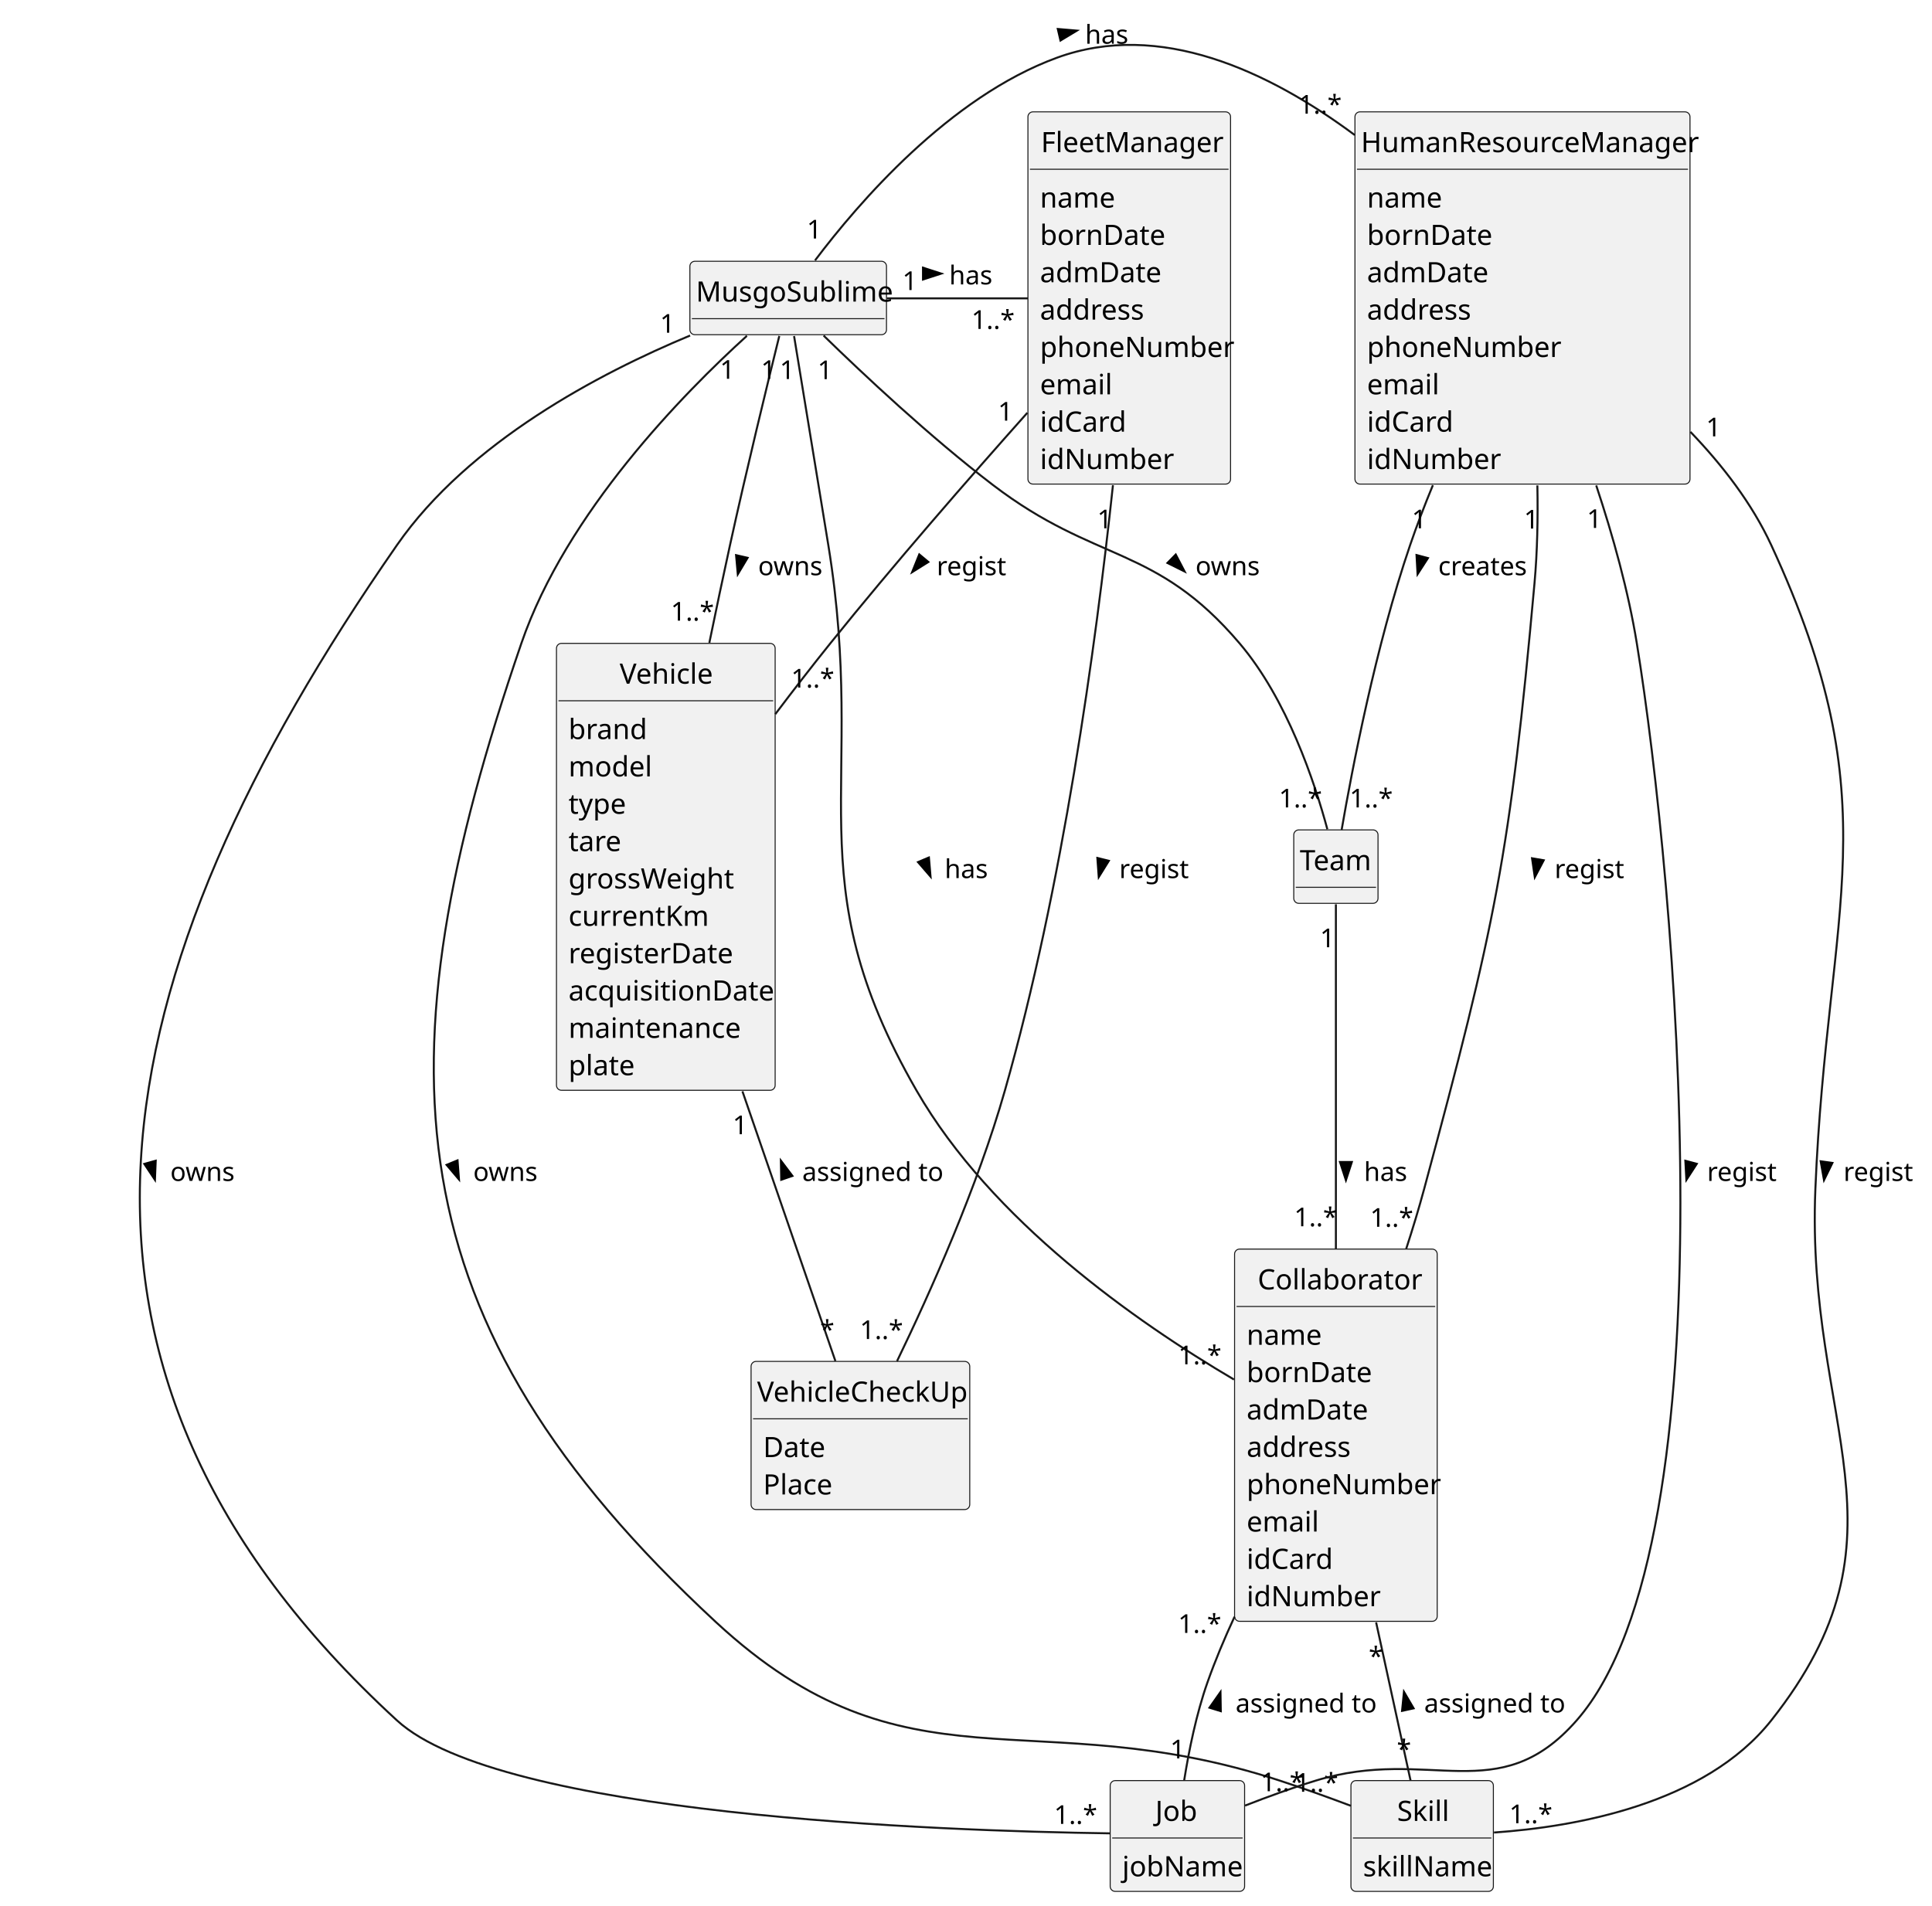
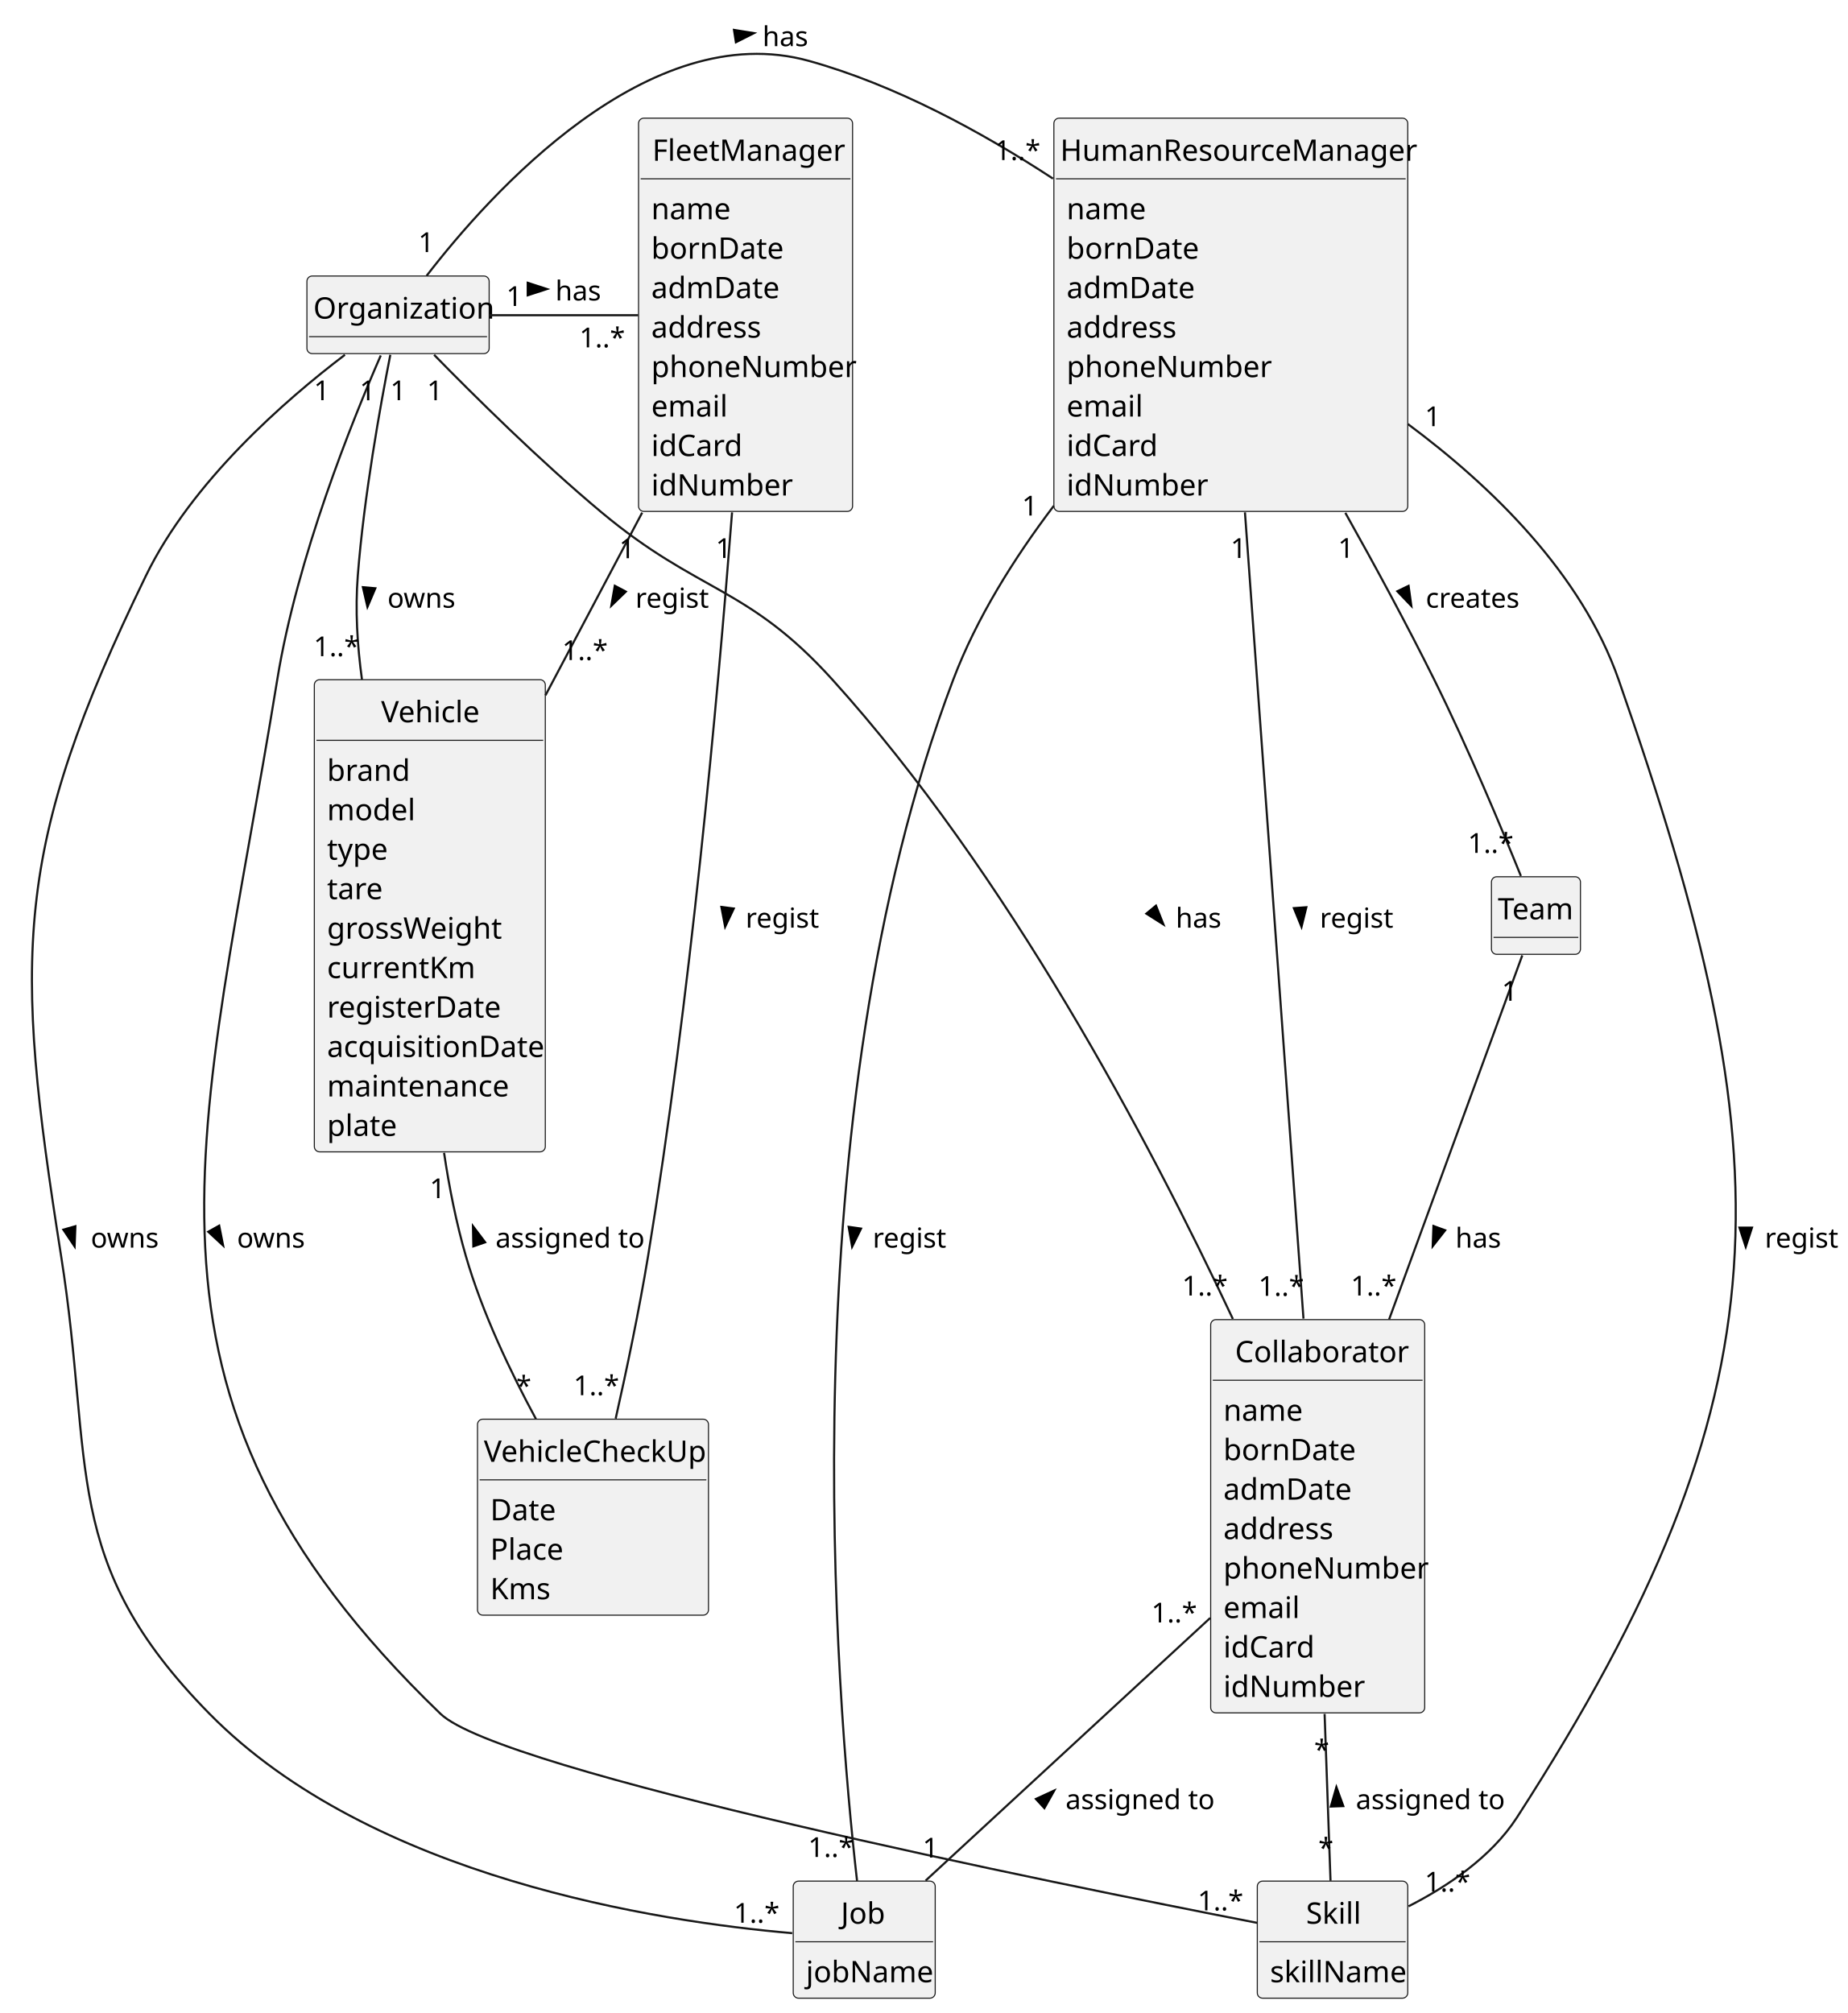
- <svg xmlns="http://www.w3.org/2000/svg" contentStyleType="text/css" height="950px" preserveAspectRatio="none" style="width:963px;height:950px;background:#FFFFFF;" version="1.1" viewBox="0 0 963 950" width="963px" zoomAndPan="magnify">
+ <svg xmlns="http://www.w3.org/2000/svg" contentStyleType="text/css" height="950px" preserveAspectRatio="none" style="width:872px;height:950px;background:#FFFFFF;" version="1.1" viewBox="0 0 872 950" width="872px" zoomAndPan="magnify">
  <defs />
  <g>
-     <g id="elem_MusgoSublime">
-       <rect codeLine="9" fill="#F1F1F1" height="36.621" id="MusgoSublime" rx="2.5" ry="2.5" style="stroke:#181818;stroke-width:0.5;" width="98" x="343.87" y="130.263" />
-       <text fill="#000000" font-family="sans-serif" font-size="14" lengthAdjust="spacing" textLength="92" x="346.87" y="150.37">MusgoSublime</text>
-       <line style="stroke:#181818;stroke-width:0.5;" x1="344.87" x2="440.87" y1="158.884" y2="158.884" />
+     <g id="elem_Organization">
+       <rect codeLine="9" fill="#F1F1F1" height="36.621" id="Organization" rx="2.5" ry="2.5" style="stroke:#181818;stroke-width:0.5;" width="86" x="144.84" y="130.263" />
+       <text fill="#000000" font-family="sans-serif" font-size="14" lengthAdjust="spacing" textLength="80" x="147.84" y="150.37">Organization</text>
+       <line style="stroke:#181818;stroke-width:0.5;" x1="145.84" x2="229.84" y1="158.884" y2="158.884" />
    </g>
    <g id="elem_HumanResourceManager">
-       <rect codeLine="12" fill="#F1F1F1" height="185.59" id="HumanResourceManager" rx="2.5" ry="2.5" style="stroke:#181818;stroke-width:0.5;" width="167" x="675.37" y="55.763" />
-       <text fill="#000000" font-family="sans-serif" font-size="14" lengthAdjust="spacing" textLength="161" x="678.37" y="75.87">HumanResourceManager</text>
-       <line style="stroke:#181818;stroke-width:0.5;" x1="676.37" x2="841.37" y1="84.384" y2="84.384" />
-       <text fill="#000000" font-family="sans-serif" font-size="14" lengthAdjust="spacing" textLength="35" x="681.37" y="103.491">name</text>
-       <text fill="#000000" font-family="sans-serif" font-size="14" lengthAdjust="spacing" textLength="59" x="681.37" y="122.112">bornDate</text>
-       <text fill="#000000" font-family="sans-serif" font-size="14" lengthAdjust="spacing" textLength="57" x="681.37" y="140.733">admDate</text>
-       <text fill="#000000" font-family="sans-serif" font-size="14" lengthAdjust="spacing" textLength="51" x="681.37" y="159.355">address</text>
-       <text fill="#000000" font-family="sans-serif" font-size="14" lengthAdjust="spacing" textLength="89" x="681.37" y="177.976">phoneNumber</text>
-       <text fill="#000000" font-family="sans-serif" font-size="14" lengthAdjust="spacing" textLength="33" x="681.37" y="196.597">email</text>
-       <text fill="#000000" font-family="sans-serif" font-size="14" lengthAdjust="spacing" textLength="42" x="681.37" y="215.218">idCard</text>
-       <text fill="#000000" font-family="sans-serif" font-size="14" lengthAdjust="spacing" textLength="60" x="681.37" y="233.839">idNumber</text>
+       <rect codeLine="12" fill="#F1F1F1" height="185.59" id="HumanResourceManager" rx="2.5" ry="2.5" style="stroke:#181818;stroke-width:0.5;" width="167" x="497.34" y="55.763" />
+       <text fill="#000000" font-family="sans-serif" font-size="14" lengthAdjust="spacing" textLength="161" x="500.34" y="75.87">HumanResourceManager</text>
+       <line style="stroke:#181818;stroke-width:0.5;" x1="498.34" x2="663.34" y1="84.384" y2="84.384" />
+       <text fill="#000000" font-family="sans-serif" font-size="14" lengthAdjust="spacing" textLength="35" x="503.34" y="103.491">name</text>
+       <text fill="#000000" font-family="sans-serif" font-size="14" lengthAdjust="spacing" textLength="59" x="503.34" y="122.112">bornDate</text>
+       <text fill="#000000" font-family="sans-serif" font-size="14" lengthAdjust="spacing" textLength="57" x="503.34" y="140.733">admDate</text>
+       <text fill="#000000" font-family="sans-serif" font-size="14" lengthAdjust="spacing" textLength="51" x="503.34" y="159.355">address</text>
+       <text fill="#000000" font-family="sans-serif" font-size="14" lengthAdjust="spacing" textLength="89" x="503.34" y="177.976">phoneNumber</text>
+       <text fill="#000000" font-family="sans-serif" font-size="14" lengthAdjust="spacing" textLength="33" x="503.34" y="196.597">email</text>
+       <text fill="#000000" font-family="sans-serif" font-size="14" lengthAdjust="spacing" textLength="42" x="503.34" y="215.218">idCard</text>
+       <text fill="#000000" font-family="sans-serif" font-size="14" lengthAdjust="spacing" textLength="60" x="503.34" y="233.839">idNumber</text>
    </g>
    <g id="elem_Collaborator">
-       <rect codeLine="23" fill="#F1F1F1" height="185.59" id="Collaborator" rx="2.5" ry="2.5" style="stroke:#181818;stroke-width:0.5;" width="101" x="615.37" y="622.763" />
-       <text fill="#000000" font-family="sans-serif" font-size="14" lengthAdjust="spacing" textLength="78" x="626.87" y="642.87">Collaborator</text>
-       <line style="stroke:#181818;stroke-width:0.5;" x1="616.37" x2="715.37" y1="651.384" y2="651.384" />
-       <text fill="#000000" font-family="sans-serif" font-size="14" lengthAdjust="spacing" textLength="35" x="621.37" y="670.491">name</text>
-       <text fill="#000000" font-family="sans-serif" font-size="14" lengthAdjust="spacing" textLength="59" x="621.37" y="689.112">bornDate</text>
-       <text fill="#000000" font-family="sans-serif" font-size="14" lengthAdjust="spacing" textLength="57" x="621.37" y="707.733">admDate</text>
-       <text fill="#000000" font-family="sans-serif" font-size="14" lengthAdjust="spacing" textLength="51" x="621.37" y="726.355">address</text>
-       <text fill="#000000" font-family="sans-serif" font-size="14" lengthAdjust="spacing" textLength="89" x="621.37" y="744.976">phoneNumber</text>
-       <text fill="#000000" font-family="sans-serif" font-size="14" lengthAdjust="spacing" textLength="33" x="621.37" y="763.597">email</text>
-       <text fill="#000000" font-family="sans-serif" font-size="14" lengthAdjust="spacing" textLength="42" x="621.37" y="782.218">idCard</text>
-       <text fill="#000000" font-family="sans-serif" font-size="14" lengthAdjust="spacing" textLength="60" x="621.37" y="800.839">idNumber</text>
+       <rect codeLine="23" fill="#F1F1F1" height="185.59" id="Collaborator" rx="2.5" ry="2.5" style="stroke:#181818;stroke-width:0.5;" width="101" x="571.34" y="622.763" />
+       <text fill="#000000" font-family="sans-serif" font-size="14" lengthAdjust="spacing" textLength="78" x="582.84" y="642.87">Collaborator</text>
+       <line style="stroke:#181818;stroke-width:0.5;" x1="572.34" x2="671.34" y1="651.384" y2="651.384" />
+       <text fill="#000000" font-family="sans-serif" font-size="14" lengthAdjust="spacing" textLength="35" x="577.34" y="670.491">name</text>
+       <text fill="#000000" font-family="sans-serif" font-size="14" lengthAdjust="spacing" textLength="59" x="577.34" y="689.112">bornDate</text>
+       <text fill="#000000" font-family="sans-serif" font-size="14" lengthAdjust="spacing" textLength="57" x="577.34" y="707.733">admDate</text>
+       <text fill="#000000" font-family="sans-serif" font-size="14" lengthAdjust="spacing" textLength="51" x="577.34" y="726.355">address</text>
+       <text fill="#000000" font-family="sans-serif" font-size="14" lengthAdjust="spacing" textLength="89" x="577.34" y="744.976">phoneNumber</text>
+       <text fill="#000000" font-family="sans-serif" font-size="14" lengthAdjust="spacing" textLength="33" x="577.34" y="763.597">email</text>
+       <text fill="#000000" font-family="sans-serif" font-size="14" lengthAdjust="spacing" textLength="42" x="577.34" y="782.218">idCard</text>
+       <text fill="#000000" font-family="sans-serif" font-size="14" lengthAdjust="spacing" textLength="60" x="577.34" y="800.839">idNumber</text>
    </g>
    <g id="elem_FleetManager">
-       <rect codeLine="34" fill="#F1F1F1" height="185.59" id="FleetManager" rx="2.5" ry="2.5" style="stroke:#181818;stroke-width:0.5;" width="101" x="512.37" y="55.763" />
-       <text fill="#000000" font-family="sans-serif" font-size="14" lengthAdjust="spacing" textLength="88" x="518.87" y="75.87">FleetManager</text>
-       <line style="stroke:#181818;stroke-width:0.5;" x1="513.37" x2="612.37" y1="84.384" y2="84.384" />
-       <text fill="#000000" font-family="sans-serif" font-size="14" lengthAdjust="spacing" textLength="35" x="518.37" y="103.491">name</text>
-       <text fill="#000000" font-family="sans-serif" font-size="14" lengthAdjust="spacing" textLength="59" x="518.37" y="122.112">bornDate</text>
-       <text fill="#000000" font-family="sans-serif" font-size="14" lengthAdjust="spacing" textLength="57" x="518.37" y="140.733">admDate</text>
-       <text fill="#000000" font-family="sans-serif" font-size="14" lengthAdjust="spacing" textLength="51" x="518.37" y="159.355">address</text>
-       <text fill="#000000" font-family="sans-serif" font-size="14" lengthAdjust="spacing" textLength="89" x="518.37" y="177.976">phoneNumber</text>
-       <text fill="#000000" font-family="sans-serif" font-size="14" lengthAdjust="spacing" textLength="33" x="518.37" y="196.597">email</text>
-       <text fill="#000000" font-family="sans-serif" font-size="14" lengthAdjust="spacing" textLength="42" x="518.37" y="215.218">idCard</text>
-       <text fill="#000000" font-family="sans-serif" font-size="14" lengthAdjust="spacing" textLength="60" x="518.37" y="233.839">idNumber</text>
+       <rect codeLine="34" fill="#F1F1F1" height="185.59" id="FleetManager" rx="2.5" ry="2.5" style="stroke:#181818;stroke-width:0.5;" width="101" x="301.34" y="55.763" />
+       <text fill="#000000" font-family="sans-serif" font-size="14" lengthAdjust="spacing" textLength="88" x="307.84" y="75.87">FleetManager</text>
+       <line style="stroke:#181818;stroke-width:0.5;" x1="302.34" x2="401.34" y1="84.384" y2="84.384" />
+       <text fill="#000000" font-family="sans-serif" font-size="14" lengthAdjust="spacing" textLength="35" x="307.34" y="103.491">name</text>
+       <text fill="#000000" font-family="sans-serif" font-size="14" lengthAdjust="spacing" textLength="59" x="307.34" y="122.112">bornDate</text>
+       <text fill="#000000" font-family="sans-serif" font-size="14" lengthAdjust="spacing" textLength="57" x="307.34" y="140.733">admDate</text>
+       <text fill="#000000" font-family="sans-serif" font-size="14" lengthAdjust="spacing" textLength="51" x="307.34" y="159.355">address</text>
+       <text fill="#000000" font-family="sans-serif" font-size="14" lengthAdjust="spacing" textLength="89" x="307.34" y="177.976">phoneNumber</text>
+       <text fill="#000000" font-family="sans-serif" font-size="14" lengthAdjust="spacing" textLength="33" x="307.34" y="196.597">email</text>
+       <text fill="#000000" font-family="sans-serif" font-size="14" lengthAdjust="spacing" textLength="42" x="307.34" y="215.218">idCard</text>
+       <text fill="#000000" font-family="sans-serif" font-size="14" lengthAdjust="spacing" textLength="60" x="307.34" y="233.839">idNumber</text>
    </g>
    <g id="elem_Skill">
-       <rect codeLine="45" fill="#F1F1F1" height="55.242" id="Skill" rx="2.5" ry="2.5" style="stroke:#181818;stroke-width:0.5;" width="71" x="673.37" y="887.763" />
-       <text fill="#000000" font-family="sans-serif" font-size="14" lengthAdjust="spacing" textLength="25" x="696.37" y="907.87">Skill</text>
-       <line style="stroke:#181818;stroke-width:0.5;" x1="674.37" x2="743.37" y1="916.384" y2="916.384" />
-       <text fill="#000000" font-family="sans-serif" font-size="14" lengthAdjust="spacing" textLength="59" x="679.37" y="935.491">skillName</text>
+       <rect codeLine="45" fill="#F1F1F1" height="55.242" id="Skill" rx="2.5" ry="2.5" style="stroke:#181818;stroke-width:0.5;" width="71" x="593.34" y="887.763" />
+       <text fill="#000000" font-family="sans-serif" font-size="14" lengthAdjust="spacing" textLength="25" x="616.34" y="907.87">Skill</text>
+       <line style="stroke:#181818;stroke-width:0.5;" x1="594.34" x2="663.34" y1="916.384" y2="916.384" />
+       <text fill="#000000" font-family="sans-serif" font-size="14" lengthAdjust="spacing" textLength="59" x="599.34" y="935.491">skillName</text>
    </g>
    <g id="elem_Job">
-       <rect codeLine="49" fill="#F1F1F1" height="55.242" id="Job" rx="2.5" ry="2.5" style="stroke:#181818;stroke-width:0.5;" width="67" x="553.37" y="887.763" />
-       <text fill="#000000" font-family="sans-serif" font-size="14" lengthAdjust="spacing" textLength="22" x="575.87" y="907.87">Job</text>
-       <line style="stroke:#181818;stroke-width:0.5;" x1="554.37" x2="619.37" y1="916.384" y2="916.384" />
-       <text fill="#000000" font-family="sans-serif" font-size="14" lengthAdjust="spacing" textLength="55" x="559.37" y="935.491">jobName</text>
+       <rect codeLine="49" fill="#F1F1F1" height="55.242" id="Job" rx="2.5" ry="2.5" style="stroke:#181818;stroke-width:0.5;" width="67" x="374.34" y="887.763" />
+       <text fill="#000000" font-family="sans-serif" font-size="14" lengthAdjust="spacing" textLength="22" x="396.84" y="907.87">Job</text>
+       <line style="stroke:#181818;stroke-width:0.5;" x1="375.34" x2="440.34" y1="916.384" y2="916.384" />
+       <text fill="#000000" font-family="sans-serif" font-size="14" lengthAdjust="spacing" textLength="55" x="380.34" y="935.491">jobName</text>
    </g>
    <g id="elem_Team">
-       <rect codeLine="53" fill="#F1F1F1" height="36.621" id="Team" rx="2.5" ry="2.5" style="stroke:#181818;stroke-width:0.5;" width="42" x="644.87" y="413.763" />
-       <text fill="#000000" font-family="sans-serif" font-size="14" lengthAdjust="spacing" textLength="36" x="647.87" y="433.87">Team</text>
-       <line style="stroke:#181818;stroke-width:0.5;" x1="645.87" x2="685.87" y1="442.384" y2="442.384" />
+       <rect codeLine="53" fill="#F1F1F1" height="36.621" id="Team" rx="2.5" ry="2.5" style="stroke:#181818;stroke-width:0.5;" width="42" x="703.84" y="413.763" />
+       <text fill="#000000" font-family="sans-serif" font-size="14" lengthAdjust="spacing" textLength="36" x="706.84" y="433.87">Team</text>
+       <line style="stroke:#181818;stroke-width:0.5;" x1="704.84" x2="744.84" y1="442.384" y2="442.384" />
    </g>
    <g id="elem_Vehicle">
-       <rect codeLine="56" fill="#F1F1F1" height="222.832" id="Vehicle" rx="2.5" ry="2.5" style="stroke:#181818;stroke-width:0.5;" width="109" x="277.37" y="320.763" />
-       <text fill="#000000" font-family="sans-serif" font-size="14" lengthAdjust="spacing" textLength="46" x="308.87" y="340.87">Vehicle</text>
-       <line style="stroke:#181818;stroke-width:0.5;" x1="278.37" x2="385.37" y1="349.384" y2="349.384" />
-       <text fill="#000000" font-family="sans-serif" font-size="14" lengthAdjust="spacing" textLength="37" x="283.37" y="368.491">brand</text>
-       <text fill="#000000" font-family="sans-serif" font-size="14" lengthAdjust="spacing" textLength="38" x="283.37" y="387.112">model</text>
-       <text fill="#000000" font-family="sans-serif" font-size="14" lengthAdjust="spacing" textLength="27" x="283.37" y="405.733">type</text>
-       <text fill="#000000" font-family="sans-serif" font-size="14" lengthAdjust="spacing" textLength="25" x="283.37" y="424.354">tare</text>
-       <text fill="#000000" font-family="sans-serif" font-size="14" lengthAdjust="spacing" textLength="79" x="283.37" y="442.976">grossWeight</text>
-       <text fill="#000000" font-family="sans-serif" font-size="14" lengthAdjust="spacing" textLength="65" x="283.37" y="461.597">currentKm</text>
-       <text fill="#000000" font-family="sans-serif" font-size="14" lengthAdjust="spacing" textLength="78" x="283.37" y="480.218">registerDate</text>
-       <text fill="#000000" font-family="sans-serif" font-size="14" lengthAdjust="spacing" textLength="97" x="283.37" y="498.839">acquisitionDate</text>
-       <text fill="#000000" font-family="sans-serif" font-size="14" lengthAdjust="spacing" textLength="81" x="283.37" y="517.46">maintenance</text>
-       <text fill="#000000" font-family="sans-serif" font-size="14" lengthAdjust="spacing" textLength="31" x="283.37" y="536.081">plate</text>
+       <rect codeLine="56" fill="#F1F1F1" height="222.832" id="Vehicle" rx="2.5" ry="2.5" style="stroke:#181818;stroke-width:0.5;" width="109" x="148.34" y="320.763" />
+       <text fill="#000000" font-family="sans-serif" font-size="14" lengthAdjust="spacing" textLength="46" x="179.84" y="340.87">Vehicle</text>
+       <line style="stroke:#181818;stroke-width:0.5;" x1="149.34" x2="256.34" y1="349.384" y2="349.384" />
+       <text fill="#000000" font-family="sans-serif" font-size="14" lengthAdjust="spacing" textLength="37" x="154.34" y="368.491">brand</text>
+       <text fill="#000000" font-family="sans-serif" font-size="14" lengthAdjust="spacing" textLength="38" x="154.34" y="387.112">model</text>
+       <text fill="#000000" font-family="sans-serif" font-size="14" lengthAdjust="spacing" textLength="27" x="154.34" y="405.733">type</text>
+       <text fill="#000000" font-family="sans-serif" font-size="14" lengthAdjust="spacing" textLength="25" x="154.34" y="424.354">tare</text>
+       <text fill="#000000" font-family="sans-serif" font-size="14" lengthAdjust="spacing" textLength="79" x="154.34" y="442.976">grossWeight</text>
+       <text fill="#000000" font-family="sans-serif" font-size="14" lengthAdjust="spacing" textLength="65" x="154.34" y="461.597">currentKm</text>
+       <text fill="#000000" font-family="sans-serif" font-size="14" lengthAdjust="spacing" textLength="78" x="154.34" y="480.218">registerDate</text>
+       <text fill="#000000" font-family="sans-serif" font-size="14" lengthAdjust="spacing" textLength="97" x="154.34" y="498.839">acquisitionDate</text>
+       <text fill="#000000" font-family="sans-serif" font-size="14" lengthAdjust="spacing" textLength="81" x="154.34" y="517.46">maintenance</text>
+       <text fill="#000000" font-family="sans-serif" font-size="14" lengthAdjust="spacing" textLength="31" x="154.34" y="536.081">plate</text>
    </g>
    <g id="elem_VehicleCheckUp">
-       <rect codeLine="69" fill="#F1F1F1" height="73.863" id="VehicleCheckUp" rx="2.5" ry="2.5" style="stroke:#181818;stroke-width:0.5;" width="109" x="374.37" y="678.763" />
-       <text fill="#000000" font-family="sans-serif" font-size="14" lengthAdjust="spacing" textLength="103" x="377.37" y="698.87">VehicleCheckUp</text>
-       <line style="stroke:#181818;stroke-width:0.5;" x1="375.37" x2="482.37" y1="707.384" y2="707.384" />
-       <text fill="#000000" font-family="sans-serif" font-size="14" lengthAdjust="spacing" textLength="30" x="380.37" y="726.491">Date</text>
-       <text fill="#000000" font-family="sans-serif" font-size="14" lengthAdjust="spacing" textLength="35" x="380.37" y="745.112">Place</text>
-     </g>
-     <g id="link_MusgoSublime_HumanResourceManager">
-       <path codeLine="74" d="M406.25,129.843 C427.78,101.273 473.19,48.383 526.87,28.763 C577.98,10.083 632.15,35.283 675.28,67.333 " fill="none" id="MusgoSublime-HumanResourceManager" style="stroke:#181818;stroke-width:1.0;" />
-       <polygon fill="#000000" points="536.74,15.277,527.265,14.461,528.595,20.186,536.74,15.277" style="stroke:#000000;stroke-width:1.0;" />
-       <text fill="#000000" font-family="sans-serif" font-size="13" lengthAdjust="spacing" textLength="21" x="540.87" y="21.791">has</text>
-       <text fill="#000000" font-family="sans-serif" font-size="13" lengthAdjust="spacing" textLength="7" x="402.152" y="118.915">1</text>
-       <text fill="#000000" font-family="sans-serif" font-size="13" lengthAdjust="spacing" textLength="20" x="647.237" y="56.663">1..*</text>
-     </g>
-     <g id="link_MusgoSublime_Collaborator">
-       <path codeLine="75" d="M395.8,167.543 C399.7,191.293 406.83,234.693 412.87,271.763 C432.55,392.633 395.73,437.653 456.87,543.763 C494.2,608.553 566.14,658.993 615.08,687.803 " fill="none" id="MusgoSublime-Collaborator" style="stroke:#181818;stroke-width:1.0;" />
-       <polygon fill="#000000" points="463.812,437.016,463.007,427.539,457.591,429.822,463.812,437.016" style="stroke:#000000;stroke-width:1.0;" />
-       <text fill="#000000" font-family="sans-serif" font-size="13" lengthAdjust="spacing" textLength="21" x="470.87" y="437.791">has</text>
-       <text fill="#000000" font-family="sans-serif" font-size="13" lengthAdjust="spacing" textLength="7" x="388.647" y="188.993">1</text>
-       <text fill="#000000" font-family="sans-serif" font-size="13" lengthAdjust="spacing" textLength="20" x="587.291" y="680.205">1..*</text>
-     </g>
-     <g id="link_MusgoSublime_FleetManager">
-       <path codeLine="76" d="M442.04,148.763 C464.1,148.763 490.11,148.763 512.33,148.763 " fill="none" id="MusgoSublime-FleetManager" style="stroke:#181818;stroke-width:1.0;" />
-       <polygon fill="#000000" points="469.12,136.408,460.075,133.469,460.075,139.347,469.12,136.408" style="stroke:#000000;stroke-width:1.0;" />
-       <text fill="#000000" font-family="sans-serif" font-size="13" lengthAdjust="spacing" textLength="21" x="473.12" y="141.791">has</text>
-       <text fill="#000000" font-family="sans-serif" font-size="13" lengthAdjust="spacing" textLength="7" x="449.776" y="144.592">1</text>
-       <text fill="#000000" font-family="sans-serif" font-size="13" lengthAdjust="spacing" textLength="20" x="484.195" y="163.98">1..*</text>
-     </g>
-     <g id="link_MusgoSublime_Skill">
-       <path codeLine="77" d="M372.3,167.433 C340.89,195.933 282.27,255.483 259.87,320.763 C188.1,529.923 194.62,658.523 356.87,808.763 C452.06,896.903 514.55,847.493 637.87,887.763 C649.5,891.563 662.05,896.093 673.32,900.333 " fill="none" id="MusgoSublime-Skill" style="stroke:#181818;stroke-width:1.0;" />
-       <polygon fill="#000000" points="228.77,588.033,228.052,578.55,222.615,580.783,228.77,588.033" style="stroke:#000000;stroke-width:1.0;" />
-       <text fill="#000000" font-family="sans-serif" font-size="13" lengthAdjust="spacing" textLength="30" x="235.87" y="588.791">owns</text>
-       <text fill="#000000" font-family="sans-serif" font-size="13" lengthAdjust="spacing" textLength="7" x="358.831" y="188.853">1</text>
-       <text fill="#000000" font-family="sans-serif" font-size="13" lengthAdjust="spacing" textLength="20" x="645.491" y="893.338">1..*</text>
-     </g>
-     <g id="link_MusgoSublime_Job">
-       <path codeLine="78" d="M343.98,167.283 C298.88,186.053 233.64,220.273 197.87,271.763 C49.29,485.663 6,681.653 197.87,857.763 C249.46,905.123 468.38,912.863 553.15,914.063 " fill="none" id="MusgoSublime-Job" style="stroke:#181818;stroke-width:1.0;" />
-       <polygon fill="#000000" points="77.219,588.223,77.609,578.72,71.949,580.306,77.219,588.223" style="stroke:#000000;stroke-width:1.0;" />
-       <text fill="#000000" font-family="sans-serif" font-size="13" lengthAdjust="spacing" textLength="30" x="84.87" y="588.791">owns</text>
-       <text fill="#000000" font-family="sans-serif" font-size="13" lengthAdjust="spacing" textLength="7" x="328.958" y="165.897">1</text>
-       <text fill="#000000" font-family="sans-serif" font-size="13" lengthAdjust="spacing" textLength="20" x="525.362" y="909.368">1..*</text>
-     </g>
-     <g id="link_MusgoSublime_Team">
-       <path codeLine="79" d="M410.52,167.313 C430.27,186.563 463.6,217.873 494.87,241.763 C546.5,281.203 575.77,271.273 617.87,320.763 C641.58,348.643 655.31,390.043 661.62,413.453 " fill="none" id="MusgoSublime-Team" style="stroke:#181818;stroke-width:1.0;" />
-       <polygon fill="#000000" points="590.441,284.908,586.039,276.478,581.924,280.675,590.441,284.908" style="stroke:#000000;stroke-width:1.0;" />
-       <text fill="#000000" font-family="sans-serif" font-size="13" lengthAdjust="spacing" textLength="30" x="595.87" y="286.791">owns</text>
-       <text fill="#000000" font-family="sans-serif" font-size="13" lengthAdjust="spacing" textLength="7" x="407.5" y="189.043">1</text>
-       <text fill="#000000" font-family="sans-serif" font-size="13" lengthAdjust="spacing" textLength="20" x="637.434" y="402.557">1..*</text>
-     </g>
-     <g id="link_MusgoSublime_Vehicle">
-       <path codeLine="80" d="M388.44,167.493 C382.58,191.203 372.02,234.543 363.87,271.763 C360.42,287.493 356.93,304.123 353.57,320.473 " fill="none" id="MusgoSublime-Vehicle" style="stroke:#181818;stroke-width:1.0;" />
-       <polygon fill="#000000" points="367.759,286.283,372.634,278.117,366.904,276.811,367.759,286.283" style="stroke:#000000;stroke-width:1.0;" />
-       <text fill="#000000" font-family="sans-serif" font-size="13" lengthAdjust="spacing" textLength="30" x="377.87" y="286.791">owns</text>
-       <text fill="#000000" font-family="sans-serif" font-size="13" lengthAdjust="spacing" textLength="7" x="379.309" y="188.929">1</text>
-       <text fill="#000000" font-family="sans-serif" font-size="13" lengthAdjust="spacing" textLength="20" x="334.356" y="309.435">1..*</text>
+       <rect codeLine="69" fill="#F1F1F1" height="92.484" id="VehicleCheckUp" rx="2.5" ry="2.5" style="stroke:#181818;stroke-width:0.5;" width="109" x="225.34" y="669.763" />
+       <text fill="#000000" font-family="sans-serif" font-size="14" lengthAdjust="spacing" textLength="103" x="228.34" y="689.87">VehicleCheckUp</text>
+       <line style="stroke:#181818;stroke-width:0.5;" x1="226.34" x2="333.34" y1="698.384" y2="698.384" />
+       <text fill="#000000" font-family="sans-serif" font-size="14" lengthAdjust="spacing" textLength="30" x="231.34" y="717.491">Date</text>
+       <text fill="#000000" font-family="sans-serif" font-size="14" lengthAdjust="spacing" textLength="35" x="231.34" y="736.112">Place</text>
+       <text fill="#000000" font-family="sans-serif" font-size="14" lengthAdjust="spacing" textLength="27" x="231.34" y="754.733">Kms</text>
+     </g>
+     <g id="link_Organization_HumanResourceManager">
+       <path codeLine="75" d="M201.34,130.133 C231.17,91.443 306.1,7.693 381.84,28.763 C422.45,40.063 463.07,62.133 496.92,84.293 " fill="none" id="Organization-HumanResourceManager" style="stroke:#181818;stroke-width:1.0;" />
+       <polygon fill="#000000" points="355.781,15.642,346.392,14.124,347.293,19.932,355.781,15.642" style="stroke:#000000;stroke-width:1.0;" />
+       <text fill="#000000" font-family="sans-serif" font-size="13" lengthAdjust="spacing" textLength="21" x="359.84" y="21.791">has</text>
+       <text fill="#000000" font-family="sans-serif" font-size="13" lengthAdjust="spacing" textLength="7" x="197.403" y="118.955">1</text>
+       <text fill="#000000" font-family="sans-serif" font-size="13" lengthAdjust="spacing" textLength="20" x="469.436" y="75.534">1..*</text>
+     </g>
+     <g id="link_Organization_Collaborator">
+       <path codeLine="76" d="M204.86,167.463 C223.55,186.563 254.77,217.503 283.84,241.763 C329.76,280.103 352.71,276.383 392.84,320.763 C475.34,412.023 542.11,537.783 581.81,622.463 " fill="none" id="Organization-Collaborator" style="stroke:#181818;stroke-width:1.0;" />
+       <polygon fill="#000000" points="549.03,436.259,545.523,427.418,540.996,431.168,549.03,436.259" style="stroke:#000000;stroke-width:1.0;" />
+       <text fill="#000000" font-family="sans-serif" font-size="13" lengthAdjust="spacing" textLength="21" x="554.84" y="437.791">has</text>
+       <text fill="#000000" font-family="sans-serif" font-size="13" lengthAdjust="spacing" textLength="7" x="201.494" y="188.891">1</text>
+       <text fill="#000000" font-family="sans-serif" font-size="13" lengthAdjust="spacing" textLength="20" x="557.823" y="611.407">1..*</text>
+     </g>
+     <g id="link_Organization_FleetManager">
+       <path codeLine="77" d="M230.92,148.763 C252.47,148.763 278.68,148.763 301.18,148.763 " fill="none" id="Organization-FleetManager" style="stroke:#181818;stroke-width:1.0;" />
+       <polygon fill="#000000" points="258.09,136.408,249.045,133.469,249.045,139.347,258.09,136.408" style="stroke:#000000;stroke-width:1.0;" />
+       <text fill="#000000" font-family="sans-serif" font-size="13" lengthAdjust="spacing" textLength="21" x="262.09" y="141.791">has</text>
+       <text fill="#000000" font-family="sans-serif" font-size="13" lengthAdjust="spacing" textLength="7" x="238.926" y="144.388">1</text>
+       <text fill="#000000" font-family="sans-serif" font-size="13" lengthAdjust="spacing" textLength="20" x="273.408" y="163.925">1..*</text>
+     </g>
+     <g id="link_Organization_Skill">
+       <path codeLine="78" d="M179.69,167.743 C166.3,198.383 140.21,263.003 130.84,320.763 C95.66,537.503 49.71,656.423 207.84,808.763 C236.09,835.983 496.97,888.733 593.31,907.463 " fill="none" id="Organization-Skill" style="stroke:#181818;stroke-width:1.0;" />
+       <polygon fill="#000000" points="105.28,587.772,103.431,578.443,98.301,581.312,105.28,587.772" style="stroke:#000000;stroke-width:1.0;" />
+       <text fill="#000000" font-family="sans-serif" font-size="13" lengthAdjust="spacing" textLength="30" x="111.84" y="588.791">owns</text>
+       <text fill="#000000" font-family="sans-serif" font-size="13" lengthAdjust="spacing" textLength="7" x="169.705" y="188.899">1</text>
+       <text fill="#000000" font-family="sans-serif" font-size="13" lengthAdjust="spacing" textLength="20" x="565.2" y="901.592">1..*</text>
+     </g>
+     <g id="link_Organization_Job">
+       <path codeLine="79" d="M162.77,167.443 C134.76,188.713 90.5,227.183 68.84,271.763 C6,401.073 6.4,450.753 28.84,592.763 C44.58,692.443 28.04,736.853 98.84,808.763 C175.19,886.323 310.83,906.883 373.87,912.323 " fill="none" id="Organization-Job" style="stroke:#181818;stroke-width:1.0;" />
+       <polygon fill="#000000" points="35.203,588.219,35.565,578.715,29.91,580.318,35.203,588.219" style="stroke:#000000;stroke-width:1.0;" />
+       <text fill="#000000" font-family="sans-serif" font-size="13" lengthAdjust="spacing" textLength="30" x="42.84" y="588.791">owns</text>
+       <text fill="#000000" font-family="sans-serif" font-size="13" lengthAdjust="spacing" textLength="7" x="148.092" y="188.866">1</text>
+       <text fill="#000000" font-family="sans-serif" font-size="13" lengthAdjust="spacing" textLength="20" x="346.313" y="907.389">1..*</text>
+     </g>
+     <g id="link_Organization_Vehicle">
+       <path codeLine="80" d="M184.2,167.443 C179.55,191.083 171.73,234.363 168.84,271.763 C167.6,287.713 168.57,304.393 170.82,320.703 " fill="none" id="Organization-Vehicle" style="stroke:#181818;stroke-width:1.0;" />
+       <polygon fill="#000000" points="173.405,286.389,177.12,277.634,171.264,277.123,173.405,286.389" style="stroke:#000000;stroke-width:1.0;" />
+       <text fill="#000000" font-family="sans-serif" font-size="13" lengthAdjust="spacing" textLength="30" x="182.84" y="286.791">owns</text>
+       <text fill="#000000" font-family="sans-serif" font-size="13" lengthAdjust="spacing" textLength="7" x="184.162" y="188.866">1</text>
+       <text fill="#000000" font-family="sans-serif" font-size="13" lengthAdjust="spacing" textLength="20" x="147.997" y="309.68">1..*</text>
    </g>
    <g id="link_HumanResourceManager_Skill">
-       <path codeLine="81" d="M842.6,215.323 C858.59,231.963 873.3,251.063 882.87,271.763 C942.89,401.563 910.79,449.883 904.87,592.763 C899.98,710.843 956.24,765.113 882.87,857.763 C849.74,899.593 785.16,910.853 744.67,913.653 " fill="none" id="HumanResourceManager-Skill" style="stroke:#181818;stroke-width:1.0;" />
-       <polygon fill="#000000" points="909.176,588.36,913.342,579.811,907.521,578.994,909.176,588.36" style="stroke:#000000;stroke-width:1.0;" />
-       <text fill="#000000" font-family="sans-serif" font-size="13" lengthAdjust="spacing" textLength="32" x="918.87" y="588.791">regist</text>
-       <text fill="#000000" font-family="sans-serif" font-size="13" lengthAdjust="spacing" textLength="7" x="850.369" y="217.553">1</text>
-       <text fill="#000000" font-family="sans-serif" font-size="13" lengthAdjust="spacing" textLength="20" x="752.256" y="909.011">1..*</text>
+       <path codeLine="81" d="M664.38,200.103 C703.96,229.503 746.34,270.683 763.84,320.763 C842.87,546.973 845.8,656.453 715.84,857.763 C703.72,876.523 682.93,890.363 664.71,899.653 " fill="none" id="HumanResourceManager-Skill" style="stroke:#181818;stroke-width:1.0;" />
+       <polygon fill="#000000" points="823.842,588.408,826.777,579.362,820.899,579.365,823.842,588.408" style="stroke:#000000;stroke-width:1.0;" />
+       <text fill="#000000" font-family="sans-serif" font-size="13" lengthAdjust="spacing" textLength="32" x="832.84" y="588.791">regist</text>
+       <text fill="#000000" font-family="sans-serif" font-size="13" lengthAdjust="spacing" textLength="7" x="672.404" y="201.113">1</text>
+       <text fill="#000000" font-family="sans-serif" font-size="13" lengthAdjust="spacing" textLength="20" x="672.307" y="892.692">1..*</text>
    </g>
    <g id="link_HumanResourceManager_Job">
-       <path codeLine="82" d="M795.63,242.023 C803.98,267.163 811.63,294.663 815.87,320.763 C835.01,438.743 864.64,767.883 785.87,857.763 C746.79,902.353 712.57,870.423 655.87,887.763 C644.21,891.323 631.7,895.893 620.58,900.233 " fill="none" id="HumanResourceManager-Job" style="stroke:#181818;stroke-width:1.0;" />
-       <polygon fill="#000000" points="840.585,588.24,845.75,580.254,840.069,578.744,840.585,588.24" style="stroke:#000000;stroke-width:1.0;" />
-       <text fill="#000000" font-family="sans-serif" font-size="13" lengthAdjust="spacing" textLength="32" x="850.87" y="588.791">regist</text>
-       <text fill="#000000" font-family="sans-serif" font-size="13" lengthAdjust="spacing" textLength="7" x="790.969" y="263.231">1</text>
-       <text fill="#000000" font-family="sans-serif" font-size="13" lengthAdjust="spacing" textLength="20" x="628.366" y="893.074">1..*</text>
+       <path codeLine="82" d="M497.29,238.723 C478.47,263.553 460.83,291.733 449.84,320.763 C371.7,526.993 394.68,802.033 404.46,887.673 " fill="none" id="HumanResourceManager-Job" style="stroke:#181818;stroke-width:1.0;" />
+       <polygon fill="#000000" points="402.132,588.358,406.322,579.82,400.503,578.988,402.132,588.358" style="stroke:#000000;stroke-width:1.0;" />
+       <text fill="#000000" font-family="sans-serif" font-size="13" lengthAdjust="spacing" textLength="32" x="411.84" y="588.791">regist</text>
+       <text fill="#000000" font-family="sans-serif" font-size="13" lengthAdjust="spacing" textLength="7" x="482.265" y="243.293">1</text>
+       <text fill="#000000" font-family="sans-serif" font-size="13" lengthAdjust="spacing" textLength="20" x="381.366" y="876.361">1..*</text>
    </g>
    <g id="link_HumanResourceManager_Collaborator">
-       <path codeLine="83" d="M766.3,242.003 C766.61,258.263 766.29,275.023 764.87,290.763 C752.6,426.643 745.36,461.033 709.87,592.763 C707.23,602.543 704.16,612.663 700.9,622.683 " fill="none" id="HumanResourceManager-Collaborator" style="stroke:#181818;stroke-width:1.0;" />
-       <polygon fill="#000000" points="765.023,437.336,769.451,428.919,763.658,427.924,765.023,437.336" style="stroke:#000000;stroke-width:1.0;" />
-       <text fill="#000000" font-family="sans-serif" font-size="13" lengthAdjust="spacing" textLength="32" x="774.87" y="437.791">regist</text>
-       <text fill="#000000" font-family="sans-serif" font-size="13" lengthAdjust="spacing" textLength="7" x="759.589" y="263.528">1</text>
-       <text fill="#000000" font-family="sans-serif" font-size="13" lengthAdjust="spacing" textLength="20" x="682.895" y="611.644">1..*</text>
+       <path codeLine="83" d="M587.51,241.793 C595.13,346.703 607.5,517.213 615.13,622.303 " fill="none" id="HumanResourceManager-Collaborator" style="stroke:#181818;stroke-width:1.0;" />
+       <polygon fill="#000000" points="614.202,437.395,616.478,428.161,610.616,428.587,614.202,437.395" style="stroke:#000000;stroke-width:1.0;" />
+       <text fill="#000000" font-family="sans-serif" font-size="13" lengthAdjust="spacing" textLength="32" x="622.84" y="437.791">regist</text>
+       <text fill="#000000" font-family="sans-serif" font-size="13" lengthAdjust="spacing" textLength="7" x="580.743" y="263.303">1</text>
+       <text fill="#000000" font-family="sans-serif" font-size="13" lengthAdjust="spacing" textLength="20" x="593.851" y="611.552">1..*</text>
    </g>
    <g id="link_HumanResourceManager_Team">
-       <path codeLine="84" d="M714.22,241.893 C710.1,251.863 706.22,261.953 702.87,271.763 C685.69,322.063 673.86,383.983 668.74,413.713 " fill="none" id="HumanResourceManager-Team" style="stroke:#181818;stroke-width:1.0;" />
-       <polygon fill="#000000" points="706.591,286.242,711.746,278.25,706.064,276.746,706.591,286.242" style="stroke:#000000;stroke-width:1.0;" />
-       <text fill="#000000" font-family="sans-serif" font-size="13" lengthAdjust="spacing" textLength="43" x="716.87" y="286.791">creates</text>
-       <text fill="#000000" font-family="sans-serif" font-size="13" lengthAdjust="spacing" textLength="7" x="703.684" y="263.41">1</text>
-       <text fill="#000000" font-family="sans-serif" font-size="13" lengthAdjust="spacing" textLength="20" x="672.681" y="402.56">1..*</text>
+       <path codeLine="84" d="M634.89,242.033 C649.07,267.283 663.97,294.843 676.84,320.763 C692.74,352.803 708.81,391.343 717.73,413.403 " fill="none" id="HumanResourceManager-Team" style="stroke:#181818;stroke-width:1.0;" />
+       <polygon fill="#000000" points="666.016,285.91,664.726,276.487,659.433,279.045,666.016,285.91" style="stroke:#000000;stroke-width:1.0;" />
+       <text fill="#000000" font-family="sans-serif" font-size="13" lengthAdjust="spacing" textLength="43" x="672.84" y="286.791">creates</text>
+       <text fill="#000000" font-family="sans-serif" font-size="13" lengthAdjust="spacing" textLength="7" x="631.444" y="263.241">1</text>
+       <text fill="#000000" font-family="sans-serif" font-size="13" lengthAdjust="spacing" textLength="20" x="692.704" y="402.492">1..*</text>
    </g>
    <g id="link_Collaborator_Job">
-       <path codeLine="85" d="M615.35,806.063 C610.33,816.883 605.69,827.943 601.87,838.763 C596.3,854.513 592.6,872.883 590.26,887.563 " fill="none" id="Collaborator-Job" style="stroke:#181818;stroke-width:1.0;" />
-       <polygon fill="#000000" points="608.341,843.63,602.871,851.409,608.489,853.139,608.341,843.63" style="stroke:#000000;stroke-width:1.0;" />
-       <text fill="#000000" font-family="sans-serif" font-size="13" lengthAdjust="spacing" textLength="67" x="615.87" y="853.791">assigned to</text>
-       <text fill="#000000" font-family="sans-serif" font-size="13" lengthAdjust="spacing" textLength="20" x="587.218" y="814.13">1..*</text>
-       <text fill="#000000" font-family="sans-serif" font-size="13" lengthAdjust="spacing" textLength="7" x="583.236" y="876.678">1</text>
+       <path codeLine="85" d="M571.12,763.563 C529.22,802.233 471.22,855.763 436.81,887.523 " fill="none" id="Collaborator-Job" style="stroke:#181818;stroke-width:1.0;" />
+       <polygon fill="#000000" points="497.514,845.017,488.874,848.992,492.861,853.311,497.514,845.017" style="stroke:#000000;stroke-width:1.0;" />
+       <text fill="#000000" font-family="sans-serif" font-size="13" lengthAdjust="spacing" textLength="67" x="502.84" y="853.791">assigned to</text>
+       <text fill="#000000" font-family="sans-serif" font-size="13" lengthAdjust="spacing" textLength="20" x="543.34" y="765.671">1..*</text>
+       <text fill="#000000" font-family="sans-serif" font-size="13" lengthAdjust="spacing" textLength="7" x="435.382" y="876.629">1</text>
    </g>
    <g id="link_Collaborator_Skill">
-       <path codeLine="86" d="M685.92,808.863 C692.18,837.623 698.61,867.143 703.06,887.593 " fill="none" id="Collaborator-Skill" style="stroke:#181818;stroke-width:1.0;" />
-       <polygon fill="#000000" points="699.806,843.523,698.859,852.986,704.602,851.736,699.806,843.523" style="stroke:#000000;stroke-width:1.0;" />
-       <text fill="#000000" font-family="sans-serif" font-size="13" lengthAdjust="spacing" textLength="67" x="709.87" y="853.791">assigned to</text>
-       <text fill="#000000" font-family="sans-serif" font-size="13" lengthAdjust="spacing" textLength="5" x="682.209" y="830.378">*</text>
-       <text fill="#000000" font-family="sans-serif" font-size="13" lengthAdjust="spacing" textLength="5" x="696.242" y="876.714">*</text>
+       <path codeLine="86" d="M625.1,808.863 C626.12,837.623 627.17,867.143 627.89,887.593 " fill="none" id="Collaborator-Skill" style="stroke:#181818;stroke-width:1.0;" />
+       <polygon fill="#000000" points="630.663,843.411,628.046,852.555,633.92,852.347,630.663,843.411" style="stroke:#000000;stroke-width:1.0;" />
+       <text fill="#000000" font-family="sans-serif" font-size="13" lengthAdjust="spacing" textLength="67" x="639.84" y="853.791">assigned to</text>
+       <text fill="#000000" font-family="sans-serif" font-size="13" lengthAdjust="spacing" textLength="5" x="620.156" y="830.378">*</text>
+       <text fill="#000000" font-family="sans-serif" font-size="13" lengthAdjust="spacing" textLength="5" x="622.135" y="876.714">*</text>
    </g>
    <g id="link_Team_Collaborator">
-       <path codeLine="87" d="M665.87,450.873 C665.87,484.693 665.87,560.883 665.87,622.743 " fill="none" id="Team-Collaborator" style="stroke:#181818;stroke-width:1.0;" />
-       <polygon fill="#000000" points="670.87,588.408,673.809,579.363,667.931,579.363,670.87,588.408" style="stroke:#000000;stroke-width:1.0;" />
-       <text fill="#000000" font-family="sans-serif" font-size="13" lengthAdjust="spacing" textLength="21" x="679.87" y="588.791">has</text>
-       <text fill="#000000" font-family="sans-serif" font-size="13" lengthAdjust="spacing" textLength="7" x="657.929" y="472.277">1</text>
-       <text fill="#000000" font-family="sans-serif" font-size="13" lengthAdjust="spacing" textLength="20" x="645.042" y="611.393">1..*</text>
+       <path codeLine="87" d="M718.39,450.873 C706.02,484.693 678.14,560.883 655.51,622.743 " fill="none" id="Team-Collaborator" style="stroke:#181818;stroke-width:1.0;" />
+       <polygon fill="#000000" points="676.122,588.104,681.99,580.619,676.47,578.6,676.122,588.104" style="stroke:#000000;stroke-width:1.0;" />
+       <text fill="#000000" font-family="sans-serif" font-size="13" lengthAdjust="spacing" textLength="21" x="686.84" y="588.791">has</text>
+       <text fill="#000000" font-family="sans-serif" font-size="13" lengthAdjust="spacing" textLength="7" x="708.716" y="472.277">1</text>
+       <text fill="#000000" font-family="sans-serif" font-size="13" lengthAdjust="spacing" textLength="20" x="637.47" y="611.393">1..*</text>
    </g>
    <g id="link_FleetManager_Vehicle">
-       <path codeLine="88" d="M512.07,205.813 C482.72,238.743 445.47,281.493 413.87,320.763 C404.81,332.023 395.45,344.133 386.44,356.063 " fill="none" id="FleetManager-Vehicle" style="stroke:#181818;stroke-width:1.0;" />
-       <polygon fill="#000000" points="454.663,285.244,462.719,280.19,458.21,276.42,454.663,285.244" style="stroke:#000000;stroke-width:1.0;" />
-       <text fill="#000000" font-family="sans-serif" font-size="13" lengthAdjust="spacing" textLength="32" x="466.87" y="286.791">regist</text>
-       <text fill="#000000" font-family="sans-serif" font-size="13" lengthAdjust="spacing" textLength="7" x="497.434" y="209.718">1</text>
-       <text fill="#000000" font-family="sans-serif" font-size="13" lengthAdjust="spacing" textLength="20" x="394.31" y="342.796">1..*</text>
+       <path codeLine="88" d="M303.05,241.933 C288.45,269.513 272.35,299.933 257.41,328.163 " fill="none" id="FleetManager-Vehicle" style="stroke:#181818;stroke-width:1.0;" />
+       <polygon fill="#000000" points="288.501,285.827,295.33,279.208,290.135,276.458,288.501,285.827" style="stroke:#000000;stroke-width:1.0;" />
+       <text fill="#000000" font-family="sans-serif" font-size="13" lengthAdjust="spacing" textLength="32" x="299.84" y="286.791">regist</text>
+       <text fill="#000000" font-family="sans-serif" font-size="13" lengthAdjust="spacing" textLength="7" x="292.21" y="263.453">1</text>
+       <text fill="#000000" font-family="sans-serif" font-size="13" lengthAdjust="spacing" textLength="20" x="265.279" y="311.496">1..*</text>
    </g>
    <g id="link_FleetManager_VehicleCheckUp">
-       <path codeLine="89" d="M554.75,241.883 C546.14,322.613 529.68,442.533 500.87,543.763 C487.16,591.943 463.54,644.683 447.11,678.663 " fill="none" id="FleetManager-VehicleCheckUp" style="stroke:#181818;stroke-width:1.0;" />
-       <polygon fill="#000000" points="547.674,437.263,552.692,429.184,546.984,427.777,547.674,437.263" style="stroke:#000000;stroke-width:1.0;" />
-       <text fill="#000000" font-family="sans-serif" font-size="13" lengthAdjust="spacing" textLength="32" x="557.87" y="437.791">regist</text>
-       <text fill="#000000" font-family="sans-serif" font-size="13" lengthAdjust="spacing" textLength="7" x="546.897" y="263.399">1</text>
-       <text fill="#000000" font-family="sans-serif" font-size="13" lengthAdjust="spacing" textLength="20" x="428.578" y="667.607">1..*</text>
+       <path codeLine="89" d="M345.47,241.813 C338.51,331.713 325.62,472.203 305.84,592.763 C301.64,618.303 295.7,646.583 290.55,669.473 " fill="none" id="FleetManager-VehicleCheckUp" style="stroke:#181818;stroke-width:1.0;" />
+       <polygon fill="#000000" points="342.203,437.368,346.27,428.77,340.44,428.022,342.203,437.368" style="stroke:#000000;stroke-width:1.0;" />
+       <text fill="#000000" font-family="sans-serif" font-size="13" lengthAdjust="spacing" textLength="32" x="351.84" y="437.791">regist</text>
+       <text fill="#000000" font-family="sans-serif" font-size="13" lengthAdjust="spacing" textLength="7" x="337.745" y="263.324">1</text>
+       <text fill="#000000" font-family="sans-serif" font-size="13" lengthAdjust="spacing" textLength="20" x="270.654" y="658.439">1..*</text>
    </g>
    <g id="link_Vehicle_VehicleCheckUp">
-       <path codeLine="90" d="M370.07,544.113 C386.55,591.963 404.71,644.643 416.42,678.633 " fill="none" id="Vehicle-VehicleCheckUp" style="stroke:#181818;stroke-width:1.0;" />
-       <polygon fill="#000000" points="389.241,578.681,389.409,588.19,394.966,586.275,389.241,578.681" style="stroke:#000000;stroke-width:1.0;" />
-       <text fill="#000000" font-family="sans-serif" font-size="13" lengthAdjust="spacing" textLength="67" x="399.87" y="588.791">assigned to</text>
-       <text fill="#000000" font-family="sans-serif" font-size="13" lengthAdjust="spacing" textLength="7" x="365.185" y="565.489">1</text>
-       <text fill="#000000" font-family="sans-serif" font-size="13" lengthAdjust="spacing" textLength="5" x="408.757" y="667.571">*</text>
+       <path codeLine="90" d="M209.56,544.063 C212.02,560.573 215.35,577.243 219.84,592.763 C227.54,619.403 240.82,647.293 252.92,669.663 " fill="none" id="Vehicle-VehicleCheckUp" style="stroke:#181818;stroke-width:1.0;" />
+       <polygon fill="#000000" points="223.208,578.682,223.382,588.191,228.938,586.273,223.208,578.682" style="stroke:#000000;stroke-width:1.0;" />
+       <text fill="#000000" font-family="sans-serif" font-size="13" lengthAdjust="spacing" textLength="67" x="233.84" y="588.791">assigned to</text>
+       <text fill="#000000" font-family="sans-serif" font-size="13" lengthAdjust="spacing" textLength="7" x="202.756" y="565.436">1</text>
+       <text fill="#000000" font-family="sans-serif" font-size="13" lengthAdjust="spacing" textLength="5" x="243.599" y="658.657">*</text>
    </g>
  </g>
</svg>
